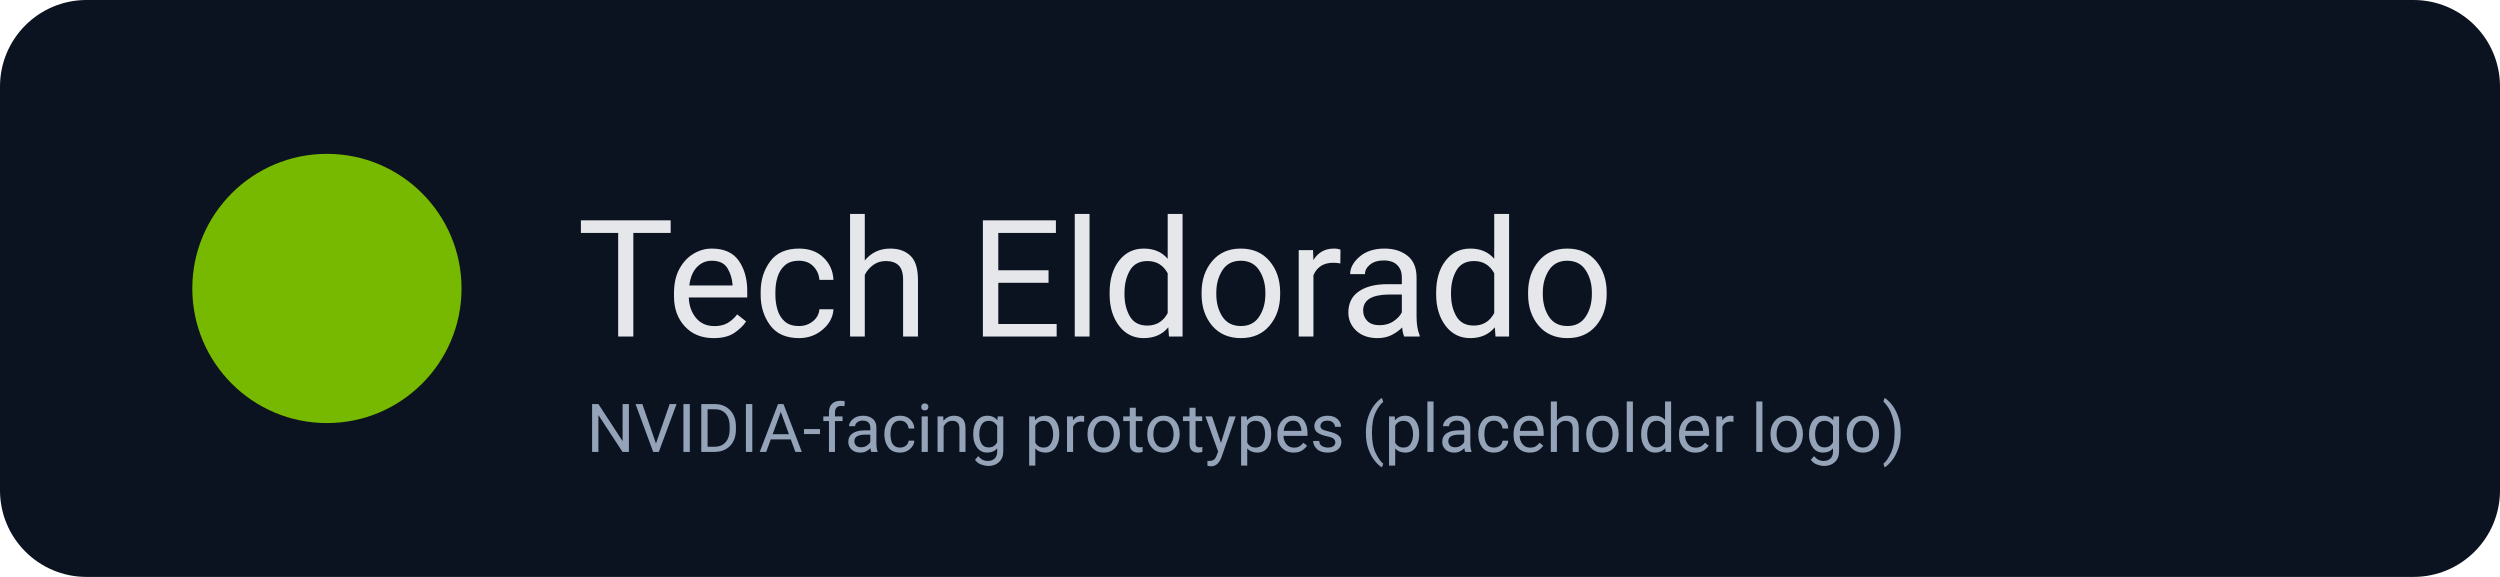
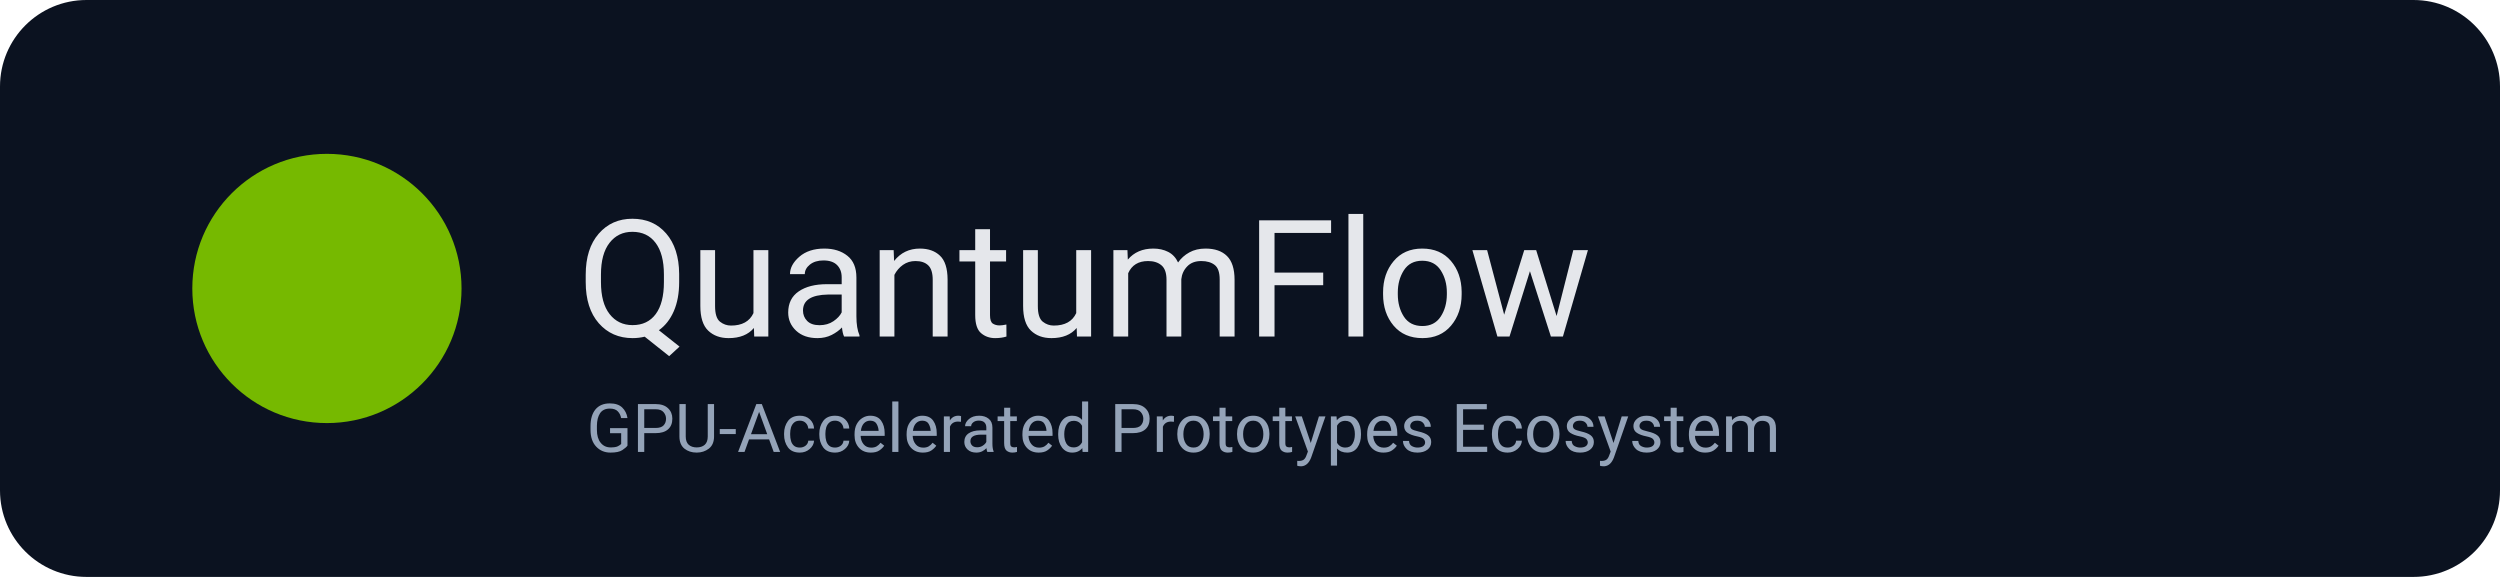
- <svg xmlns="http://www.w3.org/2000/svg" width="520" height="120" viewBox="0 0 520 120" role="img" aria-label="Tech Eldorado logo placeholder">
+ <svg xmlns="http://www.w3.org/2000/svg" width="520" height="120" viewBox="0 0 520 120" role="img" aria-label="QuantumFlow logo">
  <rect x="0" y="0" width="520" height="120" rx="18" fill="#0b1220" />
  <circle cx="68" cy="60" r="28" fill="#76b900" />
  <text x="120" y="70" font-family="system-ui, -apple-system, Segoe UI, Roboto, Ubuntu, Cantarell, Noto Sans, Helvetica, Arial" font-size="34" fill="#e5e7eb">
-     Tech Eldorado
+     QuantumFlow
  </text>
  <text x="122" y="94" font-family="system-ui, -apple-system, Segoe UI, Roboto, Ubuntu, Cantarell, Noto Sans, Helvetica, Arial" font-size="14" fill="#94a3b8">
-     NVIDIA-facing prototypes (placeholder logo)
+     GPU-Accelerated Prototypes Ecosystem
  </text>
</svg>
